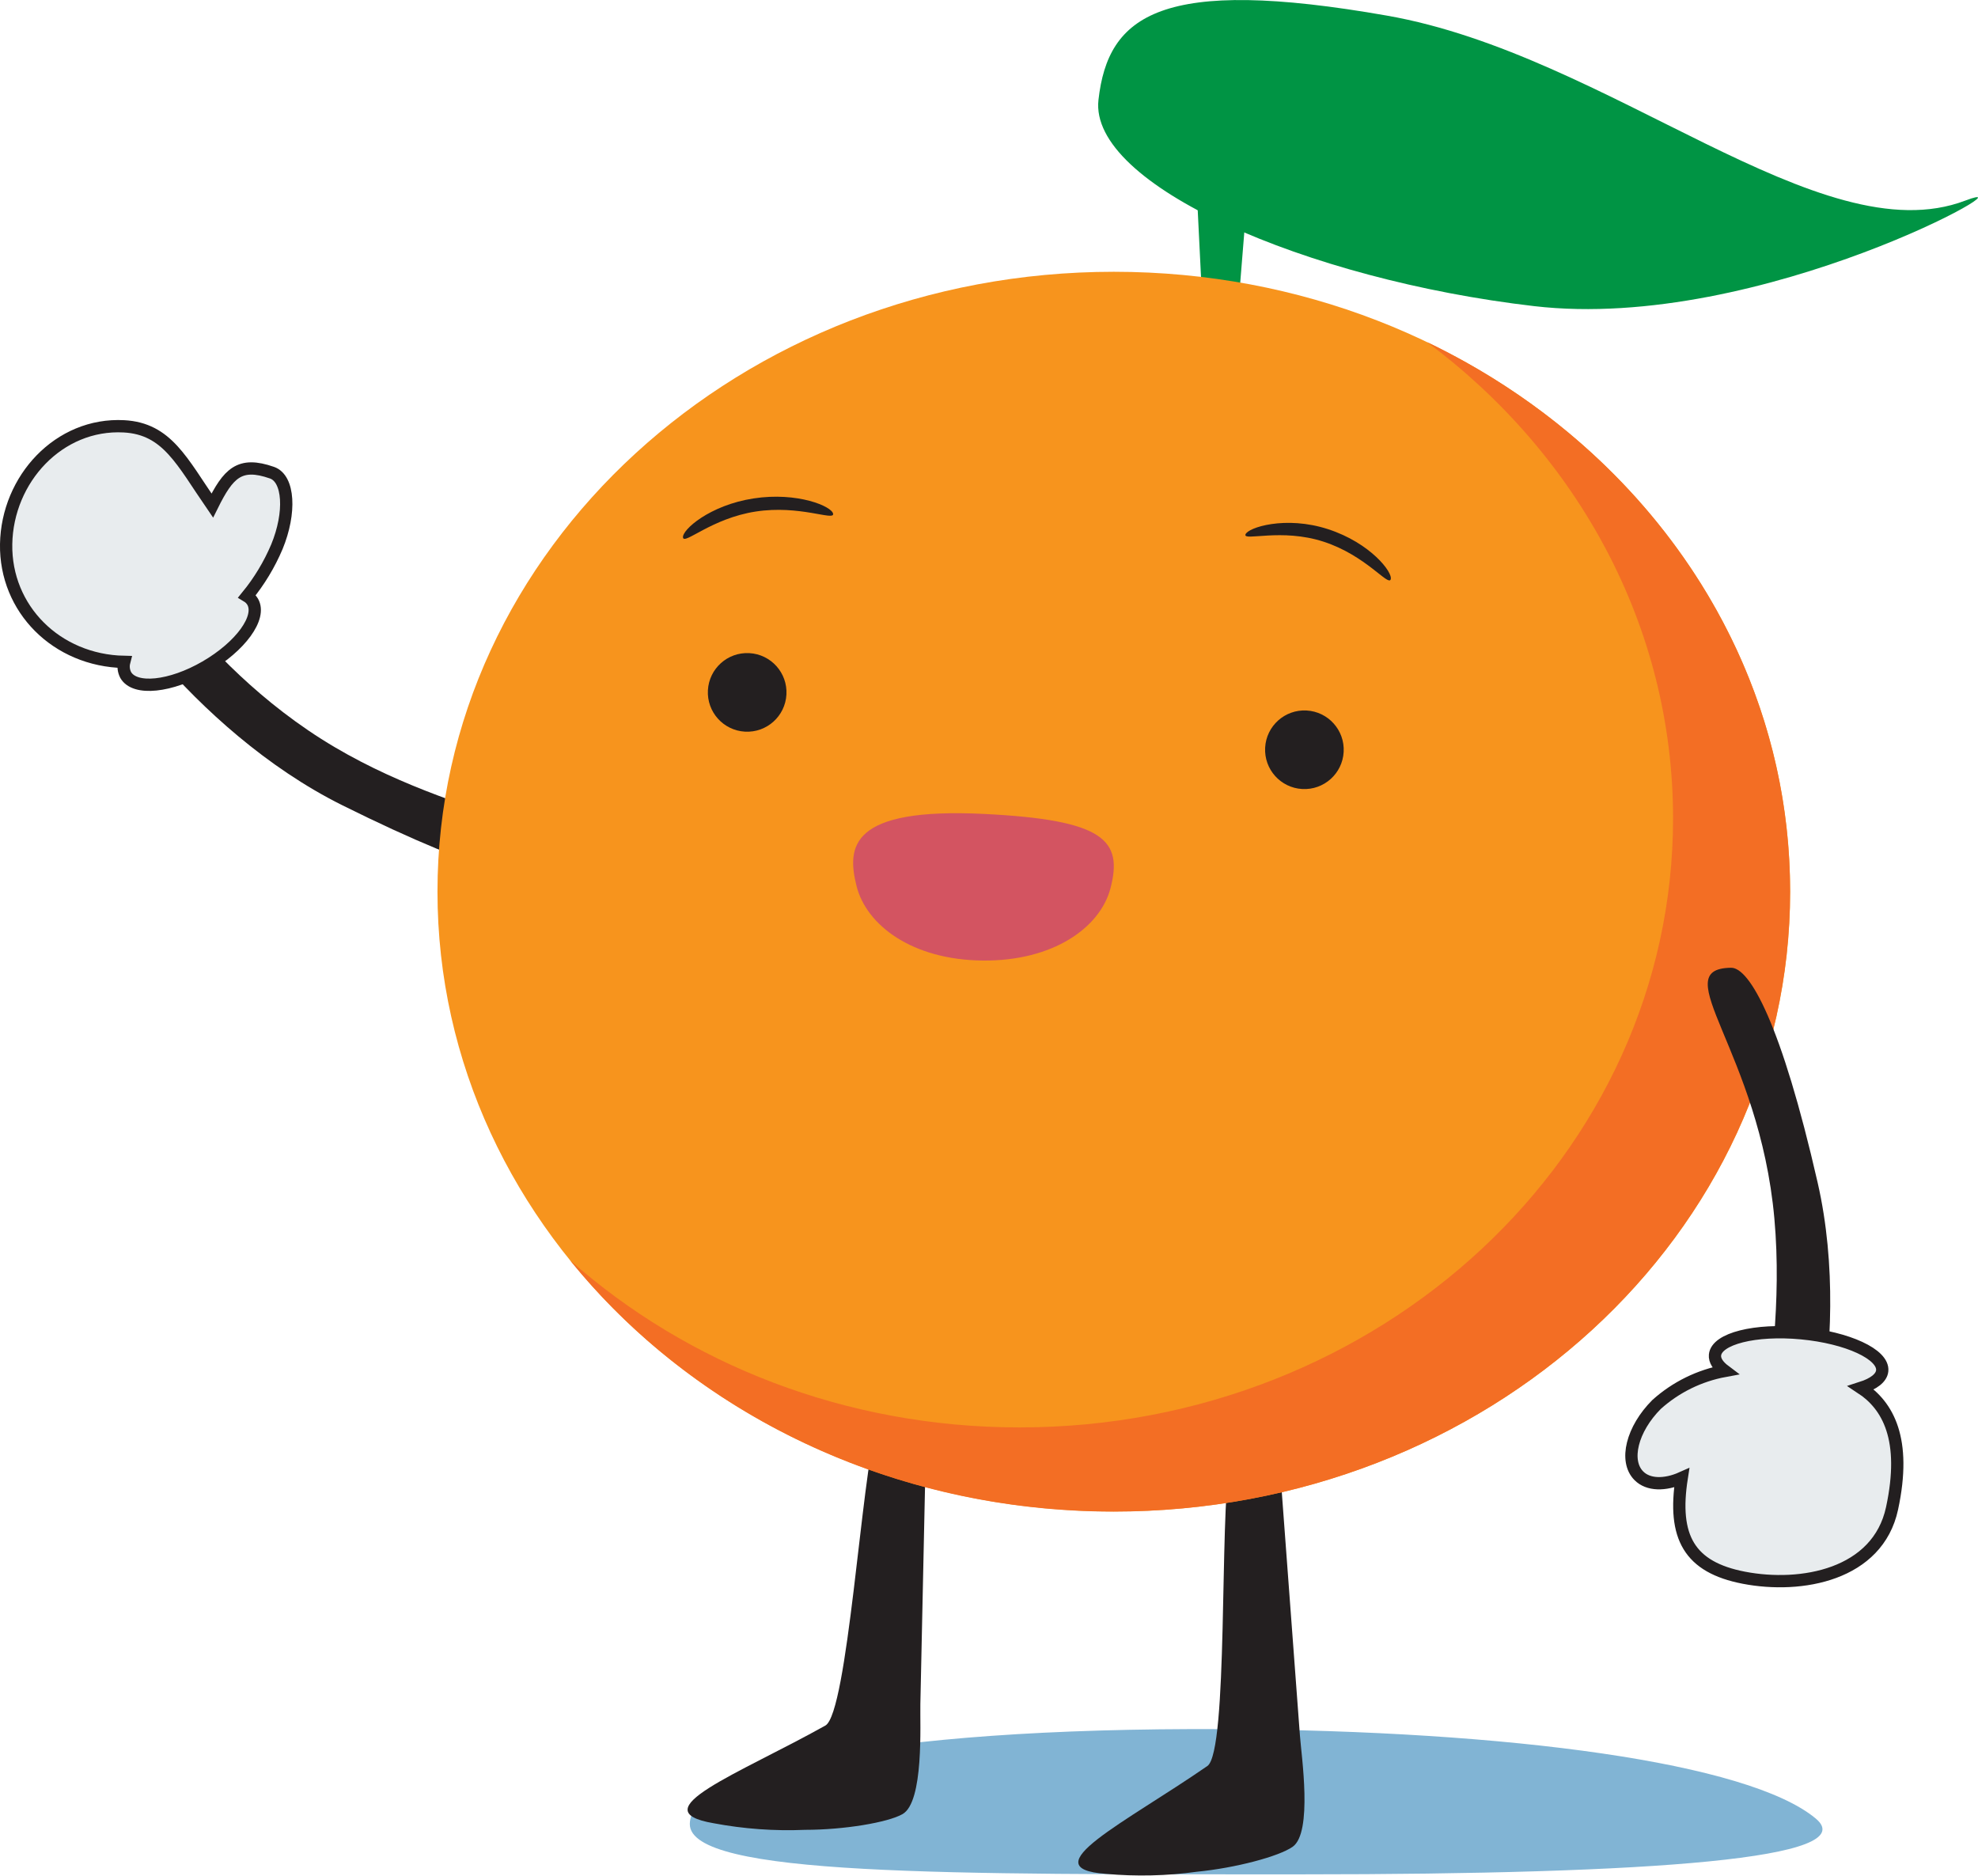
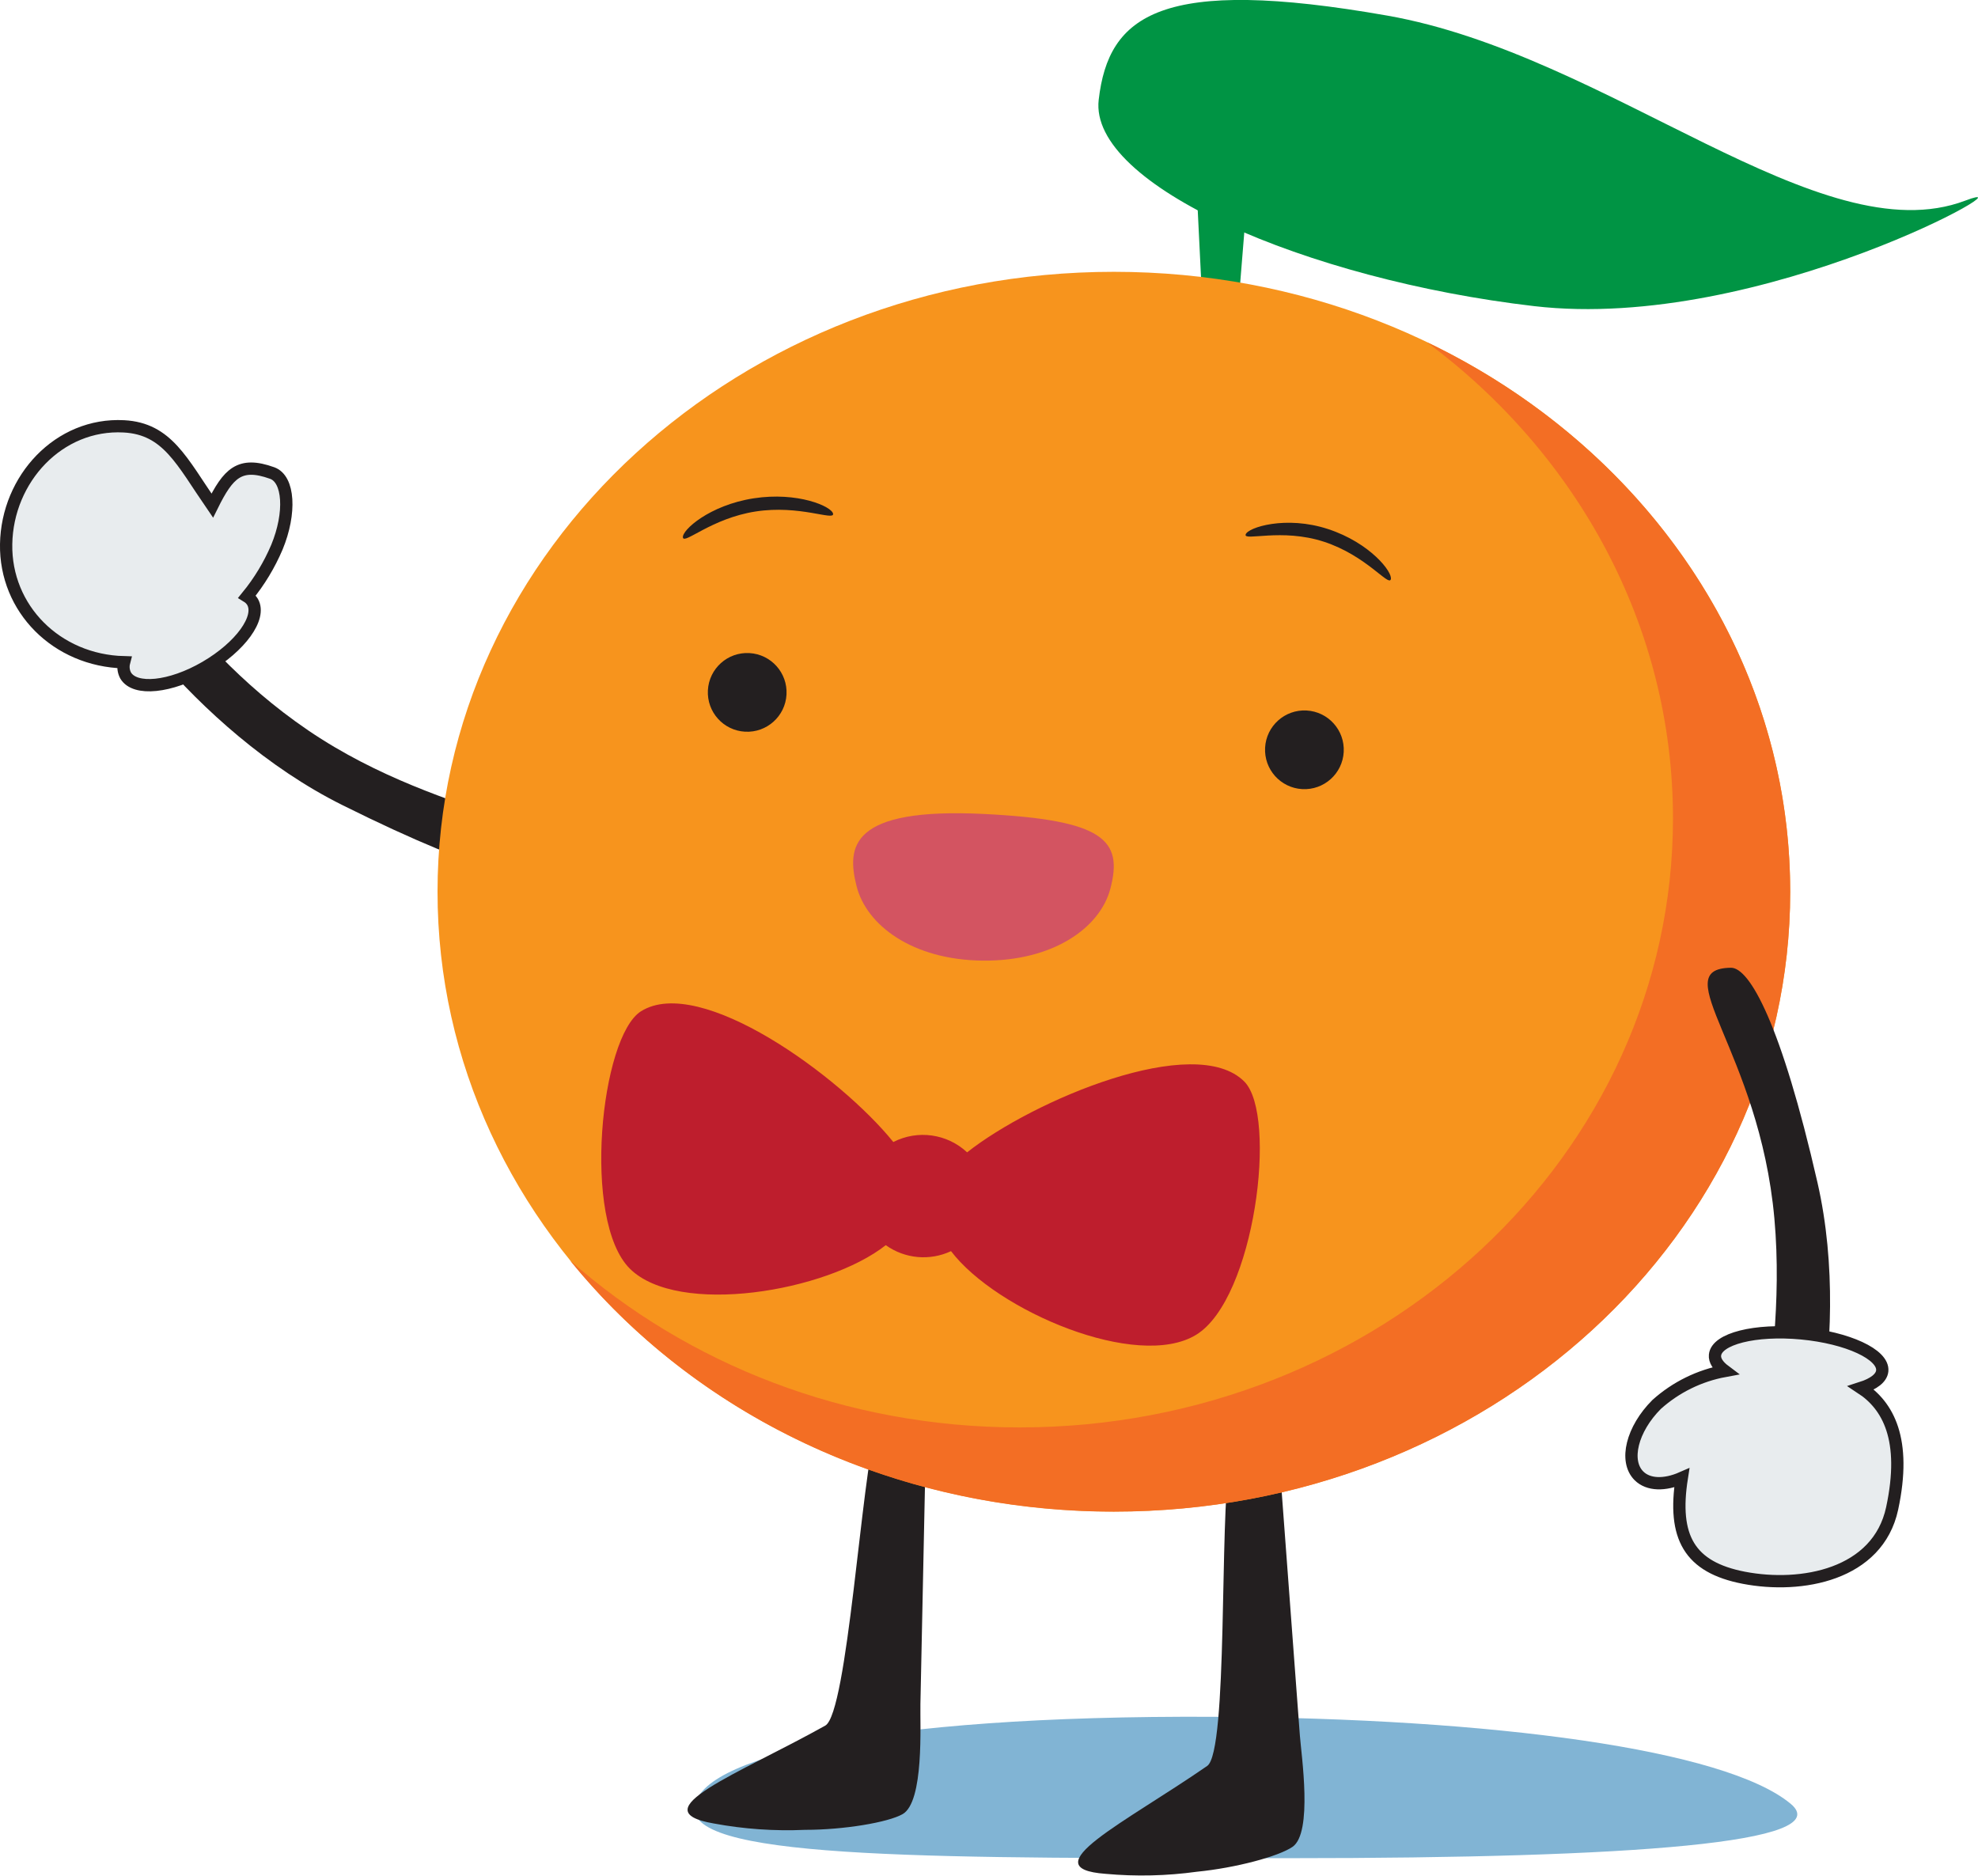
- <svg xmlns="http://www.w3.org/2000/svg" viewBox="0 0 354.16 335.8">
+ <svg xmlns="http://www.w3.org/2000/svg" viewBox="0 0 363.79 344.93">
  <defs>
-     <style>.cls-1{fill:#81b4d4;}.cls-2{fill:#009444;}.cls-3{fill:#231f20;}.cls-4{fill:#e8ecee;stroke:#231f20;stroke-miterlimit:10;stroke-width:2.2px;}.cls-5{fill:#f7941d;}.cls-6{fill:#f36e24;}.cls-7{fill:#d35461;}</style>
+     <style>.cls-1{fill:#81b4d4;}.cls-2{fill:#009444;}.cls-3{fill:#231f20;}.cls-4{fill:#e8ecee;stroke:#231f20;stroke-miterlimit:10;stroke-width:2.26px;}.cls-5{fill:#f7941d;}.cls-6{fill:#f36e24;}.cls-7{fill:#d35461;}.cls-8{fill:#be1e2d;}</style>
  </defs>
  <g id="Layer_2" data-name="Layer 2">
    <g id="Layer_7" data-name="Layer 7">
-       <path class="cls-1" d="M325.1,325.59c-12-10-54.7-15.73-106-16-63.12-.33-95.59,7.64-95.59,17s46.47,9,109.59,9S333.67,332.74,325.1,325.59Z" />
-       <path class="cls-2" d="M351.87,35.92c13.63-5.17-36.33,23.64-77.19,18.89s-79.72-21.75-78-36.93,11.15-22.2,51.67-15.08C288.21,9.79,325.85,45.79,351.87,35.92Z" />
-       <polygon class="cls-2" points="221.89 52.73 215.18 52.38 214.3 34.58 223.23 36.18 221.89 52.73" />
-       <path class="cls-3" d="M55.19,130.77c-25-17-32-39-38-31.46-2.08,2.61,17.06,31.4,44.07,44.85,26.13,13,37.51,15,39.59,12.39C108.26,147.29,80.14,147.73,55.19,130.77Z" />
-       <path class="cls-4" d="M1.1,97.42c.2-11.64,9.46-21.71,21.09-21.09,7.75.42,10.36,6.26,15.82,14.19,2.87-5.78,4.85-7.93,10.69-5.89,3.06,1.07,3.39,7.17.88,13.26a36.5,36.5,0,0,1-5.34,8.85,2.89,2.89,0,0,1,1,1c1.62,2.81-2.16,8-8.43,11.64s-12.68,4.29-14.3,1.48a3.28,3.28,0,0,1-.27-2.35h0C10.11,118.26.91,109,1.1,97.42Z" />
-       <path class="cls-3" d="M214.33,335.12c6.92-.68,14.63-2.73,17.11-4.46,3.64-2.54,1.57-16.34,1.31-19.93l-3.46-46.43c-.27-3.59-4.22-2.64-9.11-2.27h0c-1.82,9.29-.25,51.55-4,54.16-14.66,10.14-31.68,18.33-18.2,19.31A71.87,71.87,0,0,0,214.33,335.12Z" />
-       <path class="cls-3" d="M144.14,327.62c7,0,14.82-1.32,17.45-2.81,3.86-2.18,3.12-16.11,3.2-19.71l1-46.55c.08-3.6-3.95-3-8.85-3.13h0c-2.69,9.08-5.17,51.29-9.16,53.53-15.56,8.7-33.28,15.22-20,17.49A71.87,71.87,0,0,0,144.14,327.62Z" />
-       <ellipse class="cls-5" cx="199.43" cy="159.64" rx="121.1" ry="110.98" />
-       <path class="cls-6" d="M182.56,255.57c64.61,0,117-48.83,117-109.05,0-34.52-17.21-65.28-44.05-85.27,38.66,18.54,65,55.64,65,98.39,0,61.29-54.22,111-121.1,111-39.9,0-75.28-17.68-97.34-45C123.06,244.2,151.38,255.57,182.56,255.57Z" />
-       <circle class="cls-3" cx="233.57" cy="134.25" r="7.04" transform="translate(86.75 360.13) rotate(-86.87)" />
-       <circle class="cls-3" cx="133.79" cy="123.97" r="7.04" transform="translate(2.69 250.79) rotate(-86.87)" />
-       <path class="cls-3" d="M223,95.69c-.41,1.25,6.43-1.17,14,1.3s11.56,8,12,6.75-3.65-6.54-11.23-9S223.44,94.44,223,95.69Z" />
-       <path class="cls-3" d="M149.17,92c.2,1.3-6-1.63-13.88-.41s-12.8,6-13,4.65,4.76-5.79,12.64-7S149,90.68,149.17,92Z" />
-       <path class="cls-7" d="M153.36,158.63c1.77,7.06,10,13.23,22.6,13.35s21-5.89,22.86-12.9c2.28-8.68-1.12-12.28-22.6-13.35C152.18,144.54,151.6,151.6,153.36,158.63Z" />
-       <path class="cls-3" d="M317.7,218.16c2.7,30.05-8.65,56.24,1,56.09,3.34-.05,13.47-33.1,6.75-62.51-6.5-28.46-12.17-38.52-15.51-38.47C298.09,173.44,315,188.1,317.7,218.16Z" />
-       <path class="cls-4" d="M296.62,251.45a25.1,25.1,0,0,1,12.21-6c-1.2-.9-1.85-1.87-1.76-2.84.27-2.93,7.2-4.68,15.47-3.9s14.75,3.78,14.47,6.71c-.12,1.29-1.53,2.35-3.78,3.07,4.8,3.15,8.21,9.18,5.54,21.58-2.56,11.9-16.23,14.4-26.54,12.41-9.79-1.89-12.77-7.29-11.12-17.87-3,1.34-6,1.31-7.67-.38C290.79,261.58,292.21,255.86,296.62,251.45Z" />
+       <path class="cls-1" d="M329.34,331.74c-12-10-54.7-15.73-106-16-63.12-.33-95.59,7.64-95.59,17s46.47,9,109.59,9S337.91,338.89,329.34,331.74Z" />
+       <path class="cls-2" d="M361.44,36.9c14-5.31-37.31,24.29-79.29,19.4S200.26,34,202.07,18.36,213.53-4.45,255.15,2.87C296,10.06,334.72,47,361.44,36.9Z" />
+       <polygon class="cls-2" points="227.92 54.17 221.03 53.81 220.13 35.52 229.3 37.16 227.92 54.17" />
+       <path class="cls-3" d="M56.69,134.33C31.06,116.9,23.87,94.25,17.71,102,15.57,104.7,35.23,134.27,63,148.08c26.84,13.37,38.53,15.41,40.66,12.73C111.2,151.29,82.32,151.75,56.69,134.33Z" />
+       <path class="cls-4" d="M1.13,100.07c.2-12,9.71-22.3,21.66-21.66,8,.43,10.64,6.43,16.25,14.58,2.94-5.93,5-8.15,11-6,3.14,1.1,3.48,7.37.9,13.62a37.49,37.49,0,0,1-5.49,9.09,3,3,0,0,1,1,1c1.66,2.88-2.21,8.24-8.66,12s-13,4.4-14.69,1.52a3.36,3.36,0,0,1-.28-2.42h0C10.39,121.48.93,111.92,1.13,100.07Z" />
+       <path class="cls-3" d="M220.16,344.23c7.11-.7,15-2.81,17.57-4.58,3.74-2.61,1.62-16.78,1.34-20.47l-3.56-47.69c-.28-3.69-4.34-2.71-9.36-2.34h0c-1.87,9.54-.26,53-4.13,55.63-15.06,10.42-32.54,18.82-18.69,19.84A73.83,73.83,0,0,0,220.16,344.23Z" />
+       <path class="cls-3" d="M148.06,336.53c7.14,0,15.22-1.36,17.93-2.88,4-2.24,3.21-16.55,3.29-20.25l1-47.82c.08-3.7-4.06-3.11-9.09-3.22h0c-2.77,9.32-5.31,52.69-9.41,55-16,8.94-34.19,15.64-20.5,18A73.83,73.83,0,0,0,148.06,336.53Z" />
+       <ellipse class="cls-5" cx="204.86" cy="163.99" rx="124.39" ry="114" />
+       <path class="cls-6" d="M187.53,262.52c66.36,0,120.16-50.15,120.16-112,0-35.46-17.67-67.06-45.25-87.58,39.71,19,66.81,57.15,66.81,101.07,0,63-55.69,114-124.39,114-41,0-77.33-18.16-100-46.18C126.4,250.84,155.5,262.52,187.53,262.52Z" />
+       <circle class="cls-3" cx="239.92" cy="137.9" r="7.24" transform="translate(89.11 369.93) rotate(-86.87)" />
+       <circle class="cls-3" cx="137.43" cy="127.34" r="7.24" transform="translate(2.77 257.61) rotate(-86.87)" />
+       <path class="cls-3" d="M229.1,98.29c-.42,1.29,6.61-1.2,14.39,1.34s11.88,8.22,12.3,6.93S252,99.84,244.25,97.3,229.52,97,229.1,98.29Z" />
+       <path class="cls-3" d="M153.22,94.49c.21,1.34-6.16-1.68-14.26-.42s-13.15,6.11-13.36,4.78,4.88-5.94,13-7.2S153,93.15,153.22,94.49Z" />
+       <path class="cls-7" d="M157.53,162.95c1.82,7.25,10.32,13.59,23.21,13.72s21.59-6,23.48-13.25c2.34-8.91-1.15-12.62-23.21-13.72C156.32,148.47,155.72,155.73,157.53,162.95Z" />
+       <path class="cls-3" d="M326.34,224.09c2.78,30.87-8.89,57.77,1,57.62,3.43-.05,13.83-34,6.93-64.21-6.68-29.23-12.5-39.57-15.93-39.52C306.2,178.16,323.56,193.22,326.34,224.09Z" />
+       <path class="cls-4" d="M304.69,258.29a25.79,25.79,0,0,1,12.54-6.16c-1.23-.92-1.91-1.92-1.81-2.91.28-3,7.39-4.8,15.89-4s15.15,3.88,14.87,6.89c-.12,1.32-1.57,2.41-3.88,3.15,4.93,3.23,8.43,9.43,5.7,22.16-2.63,12.22-16.67,14.79-27.27,12.75-10.06-1.94-13.12-7.49-11.42-18.36-3.13,1.37-6.14,1.34-7.88-.39C298.7,268.69,300.16,262.82,304.69,258.29Z" />
+       <path class="cls-8" d="M228.87,198.93c-9.09-9.18-38.9,3.43-51,13a11.92,11.92,0,0,0-13.57-1.9c-9.83-12.15-35.55-30.84-46.4-24.05-7.44,4.65-10.93,38.53-2.06,47.34S152,237.59,162.91,229a11.92,11.92,0,0,0,12,1.1c8.38,11,34.29,22,45.09,15.38S235,205.17,228.87,198.93Z" />
    </g>
  </g>
</svg>
